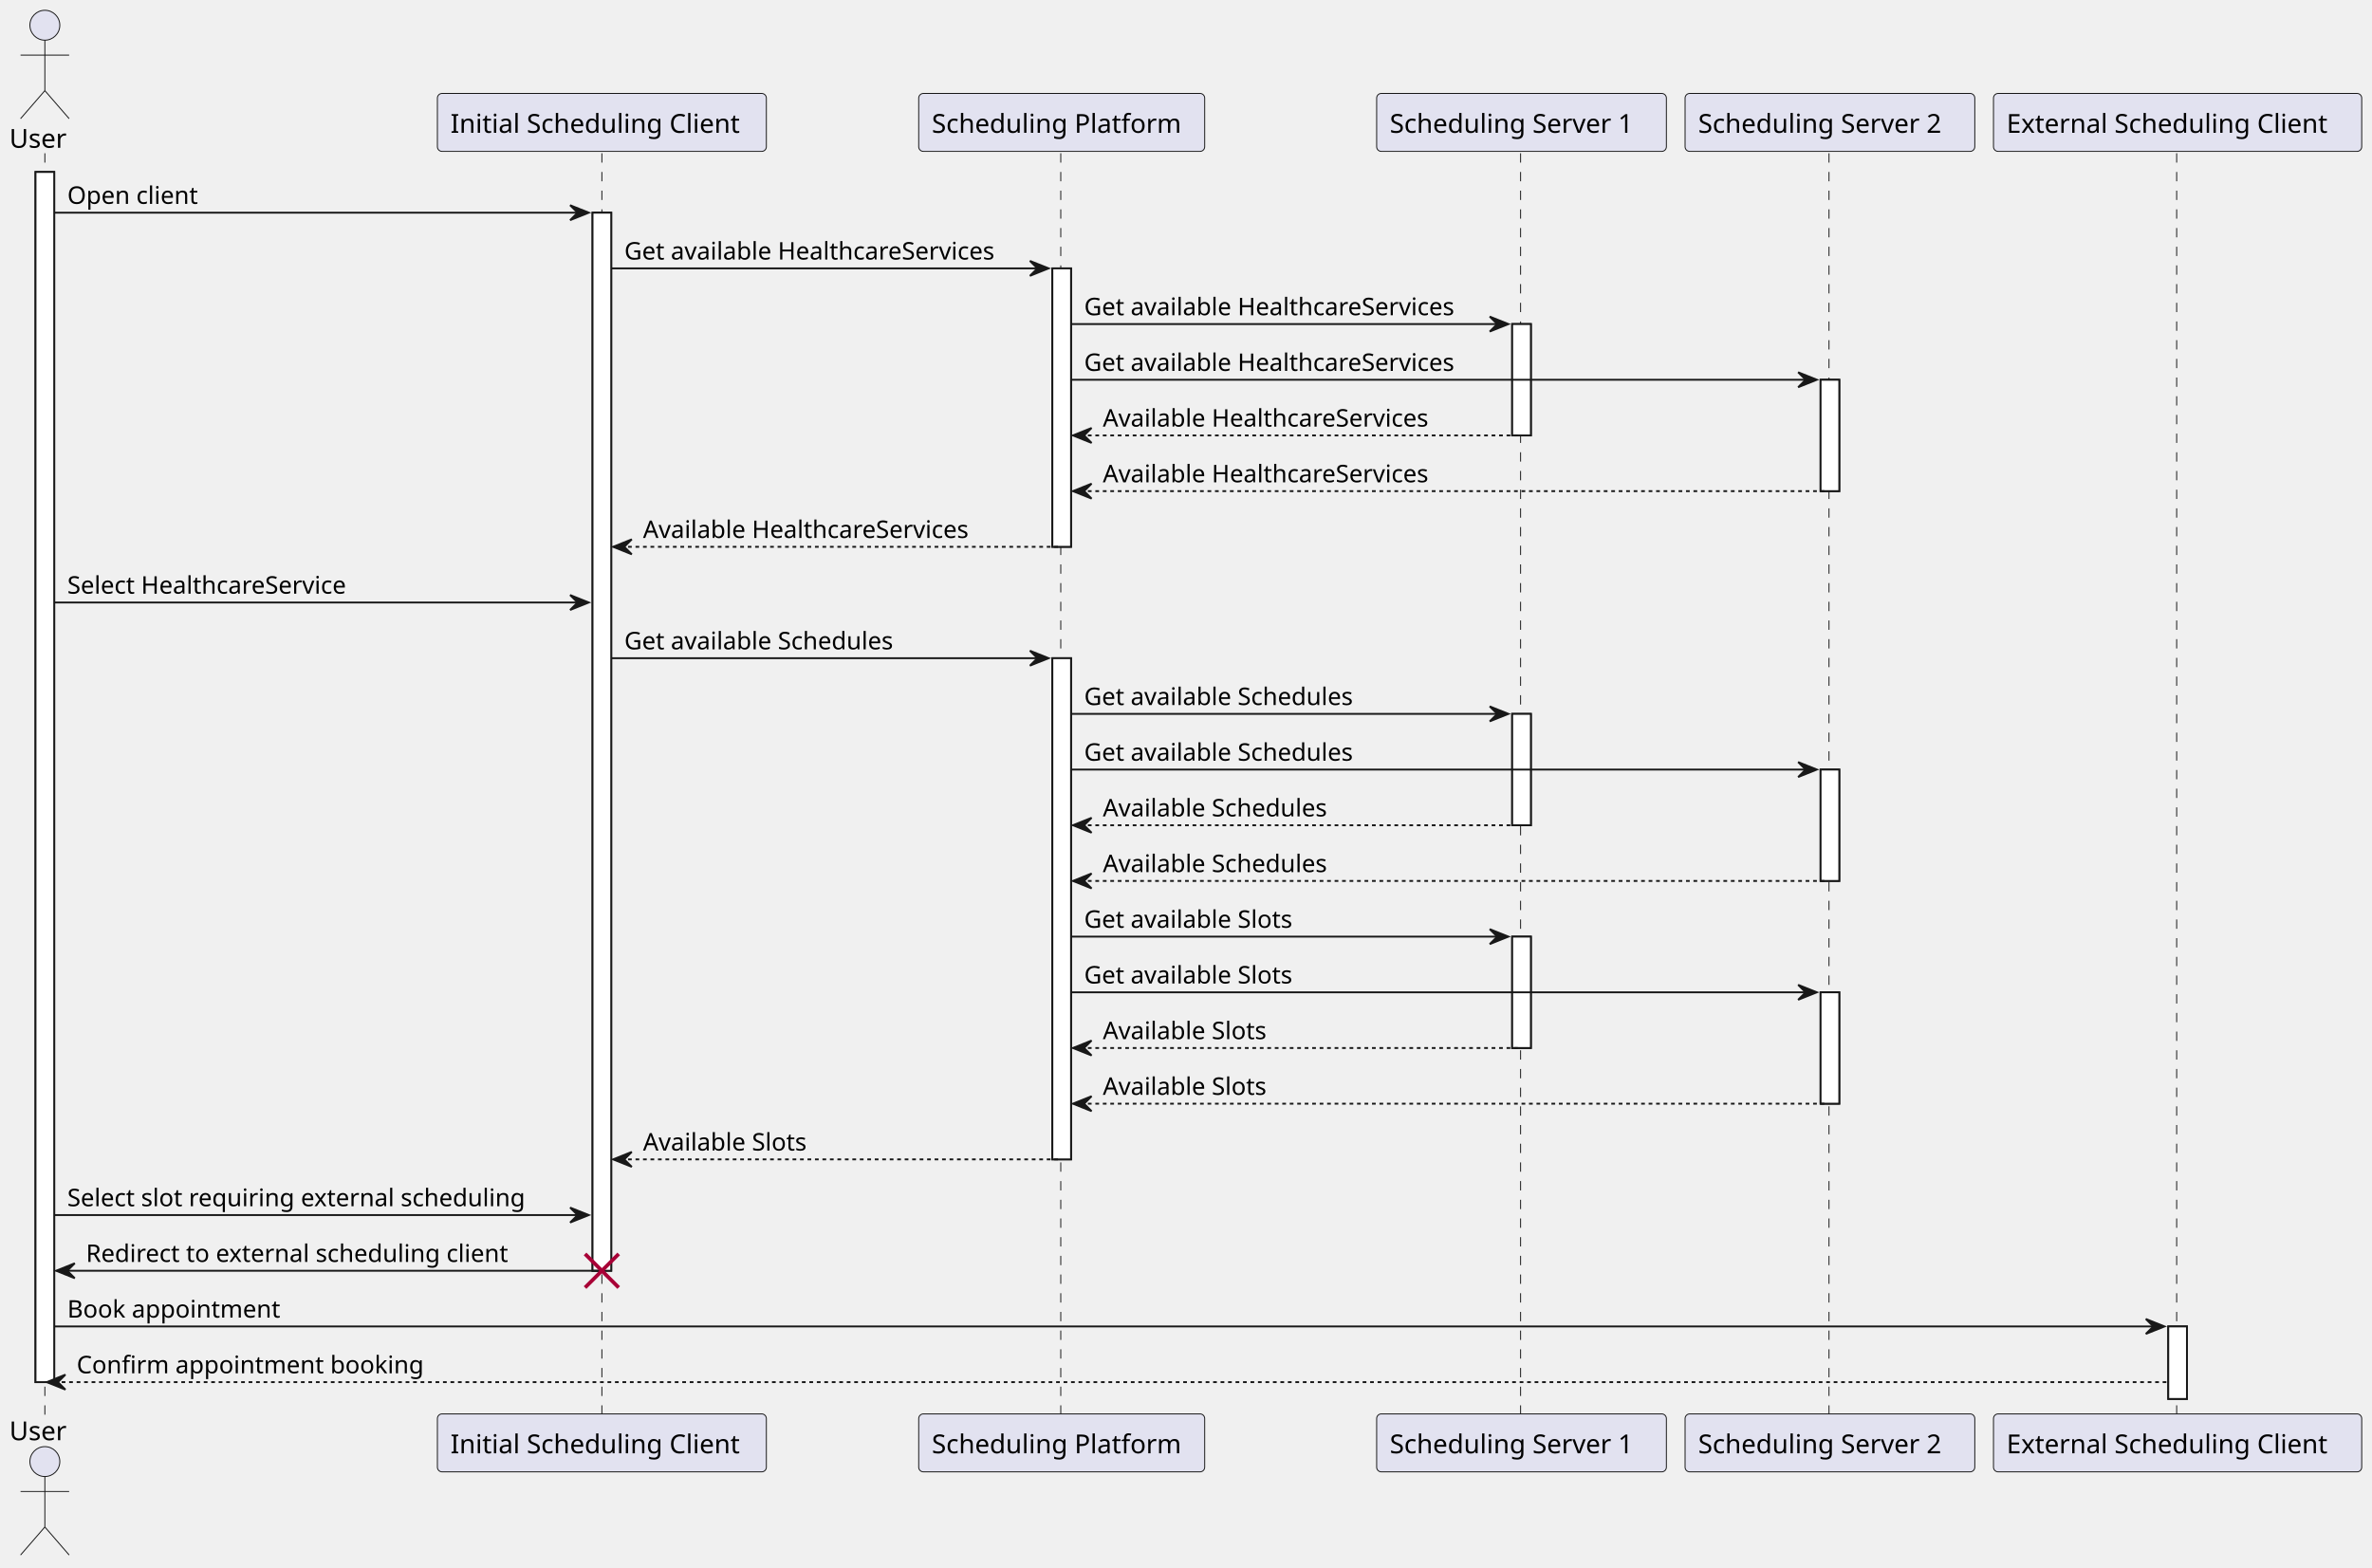
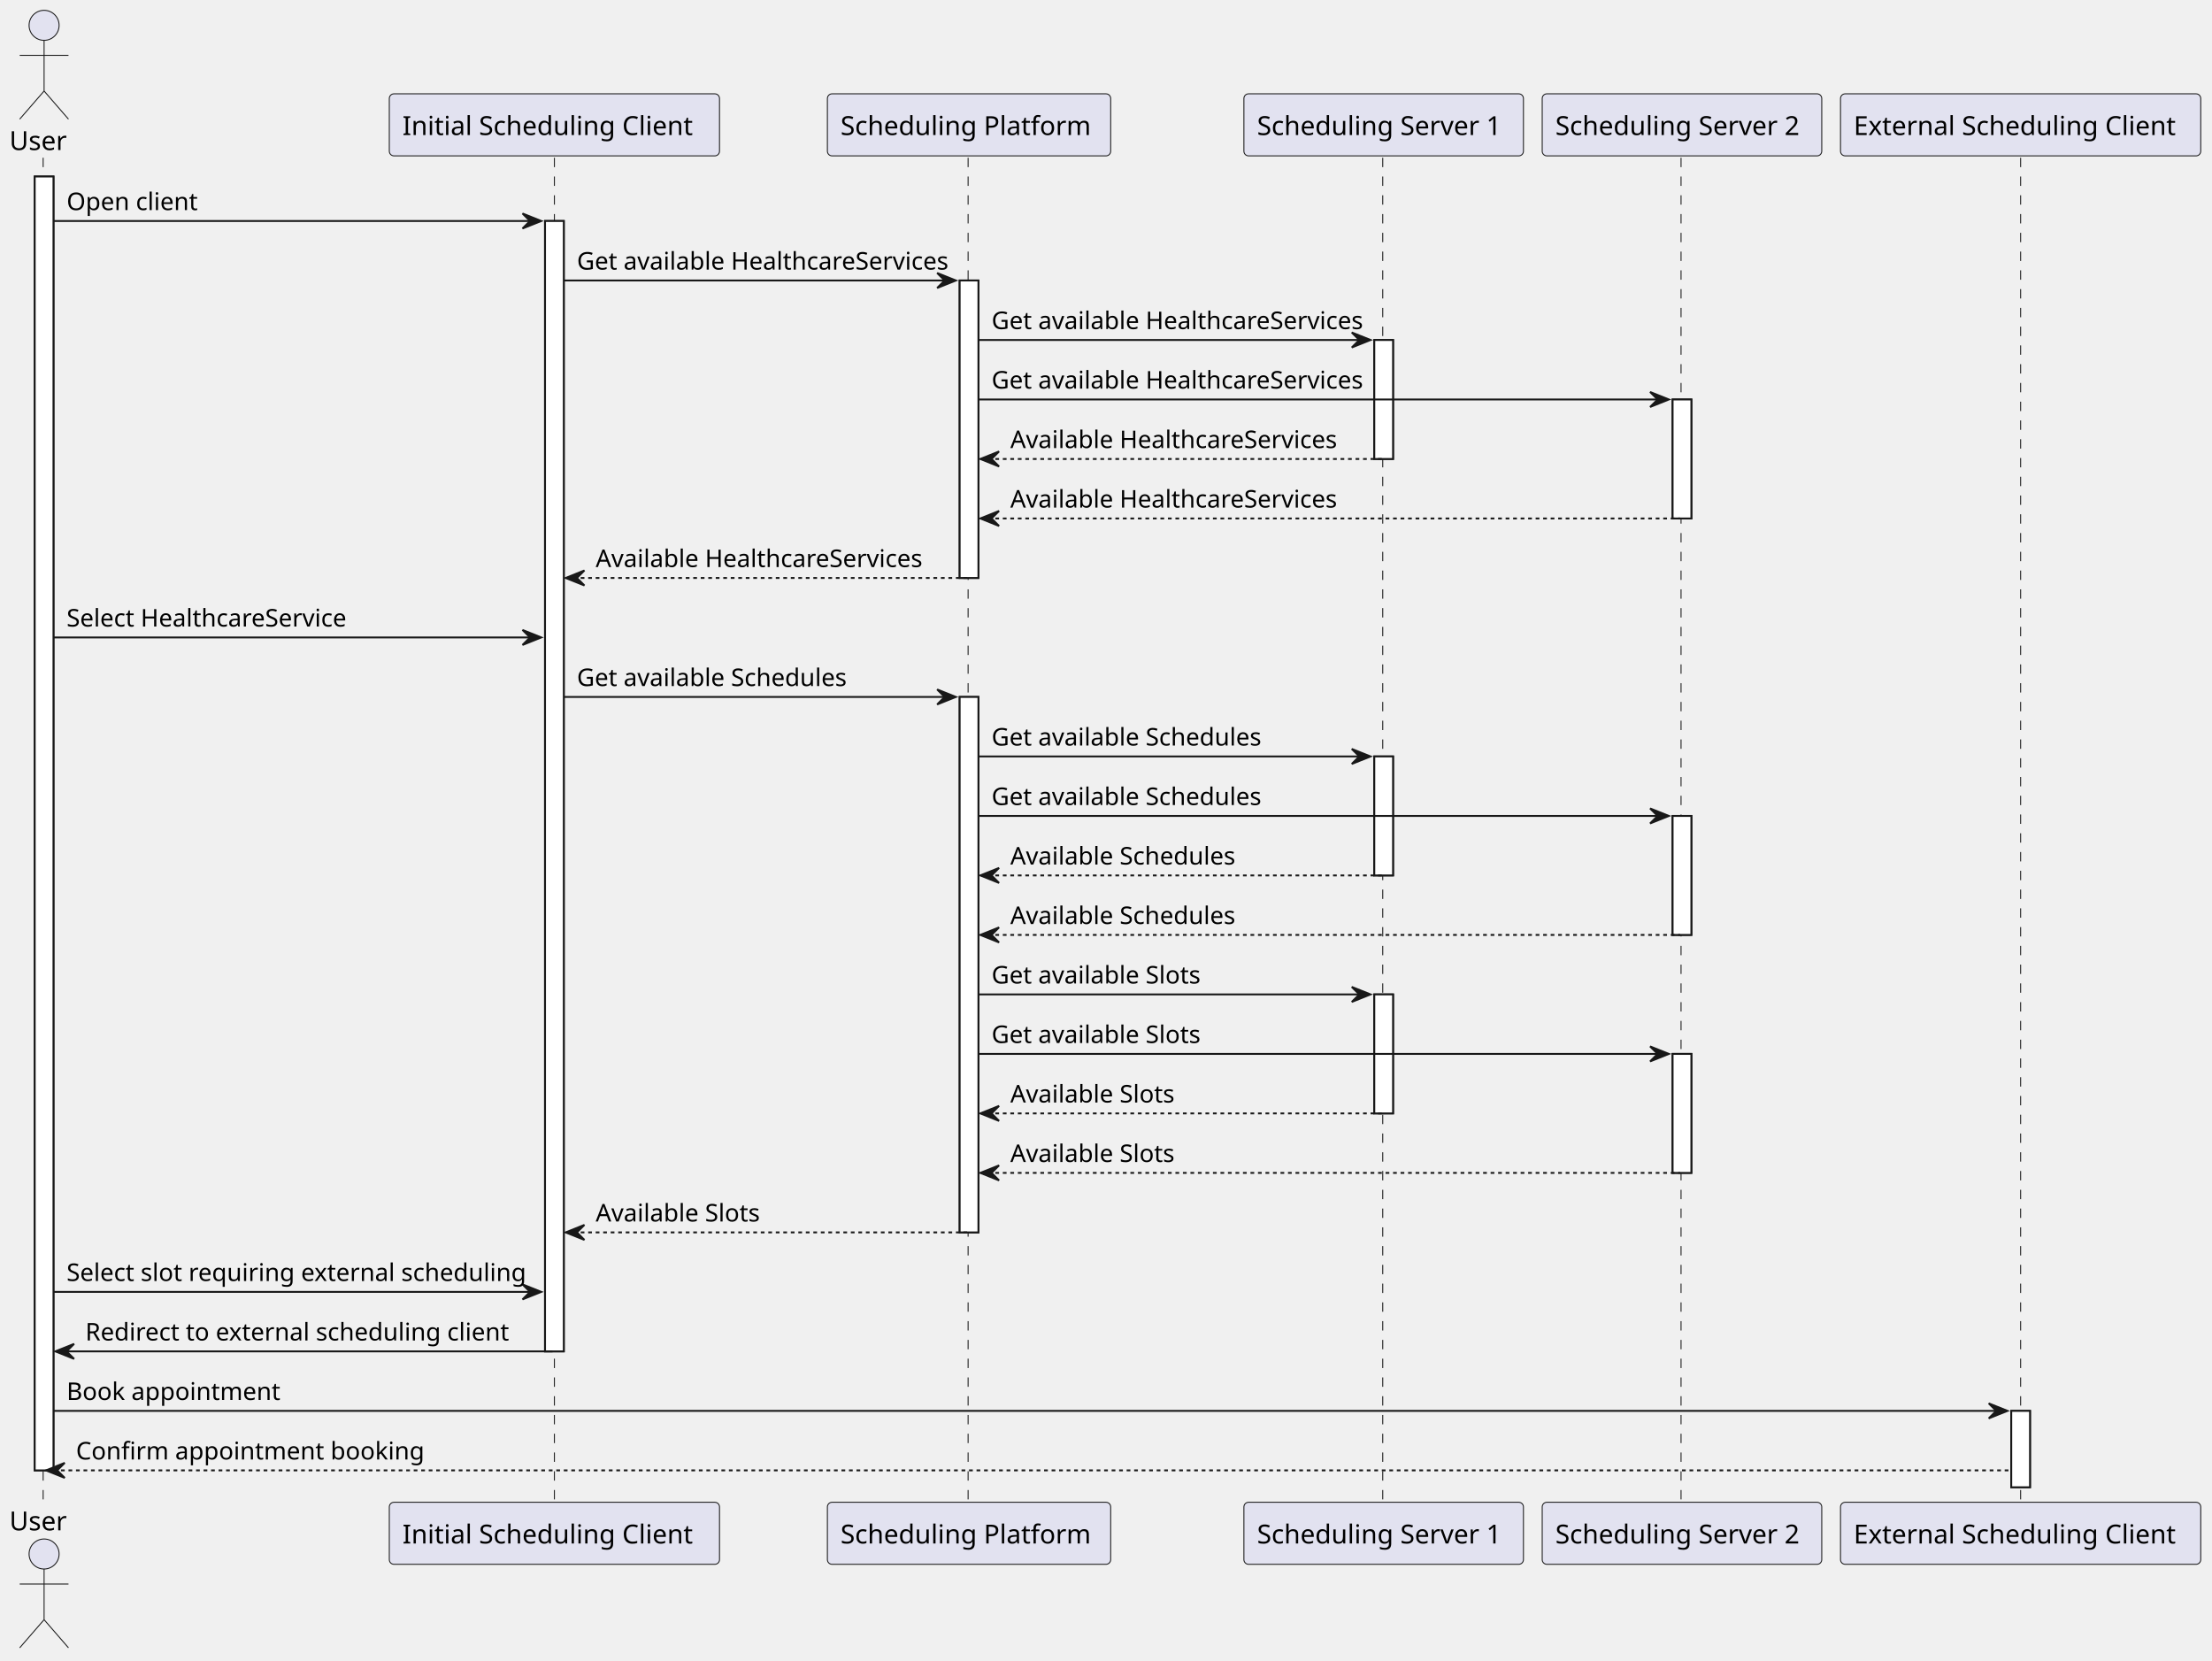
- <svg xmlns="http://www.w3.org/2000/svg" contentStyleType="text/css" height="839px" preserveAspectRatio="none" style="width:1269px;height:839px;background:#FFFFFF;" version="1.1" viewBox="0 0 1269 839" width="1269px" zoomAndPan="magnify">
+ <svg xmlns="http://www.w3.org/2000/svg" contentStyleType="text/css" height="885px" preserveAspectRatio="none" style="width:1179px;height:885px;background:#FFFFFF;" version="1.1" viewBox="0 0 1179 885" width="1179px" zoomAndPan="magnify">
  <defs />
  <g>
-     <rect fill="#FFFFFF" height="647.585" style="stroke:#181818;stroke-width:1.0;" width="10" x="19" y="92.015" />
-     <rect fill="#FFFFFF" height="566.187" style="stroke:#181818;stroke-width:1.0;" width="10" x="317" y="113.814" />
-     <rect fill="#FFFFFF" height="148.997" style="stroke:#181818;stroke-width:1.0;" width="10" x="563" y="143.613" />
-     <rect fill="#FFFFFF" height="268.194" style="stroke:#181818;stroke-width:1.0;" width="10" x="563" y="352.209" />
-     <rect fill="#FFFFFF" height="59.599" style="stroke:#181818;stroke-width:1.0;" width="10" x="809" y="173.413" />
-     <rect fill="#FFFFFF" height="59.599" style="stroke:#181818;stroke-width:1.0;" width="10" x="809" y="382.008" />
-     <rect fill="#FFFFFF" height="59.599" style="stroke:#181818;stroke-width:1.0;" width="10" x="809" y="501.205" />
-     <rect fill="#FFFFFF" height="59.599" style="stroke:#181818;stroke-width:1.0;" width="10" x="974" y="203.212" />
-     <rect fill="#FFFFFF" height="59.599" style="stroke:#181818;stroke-width:1.0;" width="10" x="974" y="411.807" />
-     <rect fill="#FFFFFF" height="59.599" style="stroke:#181818;stroke-width:1.0;" width="10" x="974" y="531.004" />
-     <rect fill="#FFFFFF" height="38.799" style="stroke:#181818;stroke-width:1.0;" width="10" x="1160" y="709.8" />
-     <line style="stroke:#181818;stroke-width:0.5;stroke-dasharray:5.0,5.0;" x1="24" x2="24" y1="82.015" y2="757.6" />
-     <line style="stroke:#181818;stroke-width:0.5;stroke-dasharray:5.0,5.0;" x1="322" x2="322" y1="82.015" y2="757.6" />
-     <line style="stroke:#181818;stroke-width:0.5;stroke-dasharray:5.0,5.0;" x1="567.5" x2="567.5" y1="82.015" y2="757.6" />
-     <line style="stroke:#181818;stroke-width:0.5;stroke-dasharray:5.0,5.0;" x1="813.5" x2="813.5" y1="82.015" y2="757.6" />
-     <line style="stroke:#181818;stroke-width:0.5;stroke-dasharray:5.0,5.0;" x1="978.5" x2="978.5" y1="82.015" y2="757.6" />
-     <line style="stroke:#181818;stroke-width:0.5;stroke-dasharray:5.0,5.0;" x1="1164.5" x2="1164.5" y1="82.015" y2="757.6" />
-     <text fill="#000000" font-family="sans-serif" font-size="14" lengthAdjust="spacing" textLength="32" x="5" y="79.075">User</text>
-     <ellipse cx="24" cy="13.5" fill="#E2E2F0" rx="8" ry="8" style="stroke:#181818;stroke-width:0.5;" />
-     <path d="M24,21.5 L24,48.5 M11,29.5 L37,29.5 M24,48.5 L11,63.5 M24,48.5 L37,63.5 " fill="none" style="stroke:#181818;stroke-width:0.5;" />
-     <text fill="#000000" font-family="sans-serif" font-size="14" lengthAdjust="spacing" textLength="32" x="5" y="770.675">User</text>
-     <ellipse cx="24" cy="782.114" fill="#E2E2F0" rx="8" ry="8" style="stroke:#181818;stroke-width:0.5;" />
-     <path d="M24,790.114 L24,817.114 M11,798.114 L37,798.114 M24,817.114 L11,832.114 M24,817.114 L37,832.114 " fill="none" style="stroke:#181818;stroke-width:0.5;" />
-     <rect fill="#E2E2F0" height="31.015" rx="2.5" ry="2.5" style="stroke:#181818;stroke-width:0.5;" width="176" x="234" y="50" />
-     <text fill="#000000" font-family="sans-serif" font-size="14" lengthAdjust="spacing" textLength="162" x="241" y="71.075">Initial Scheduling Client</text>
-     <rect fill="#E2E2F0" height="31.015" rx="2.5" ry="2.5" style="stroke:#181818;stroke-width:0.5;" width="176" x="234" y="756.6" />
-     <text fill="#000000" font-family="sans-serif" font-size="14" lengthAdjust="spacing" textLength="162" x="241" y="777.675">Initial Scheduling Client</text>
-     <rect fill="#E2E2F0" height="31.015" rx="2.5" ry="2.5" style="stroke:#181818;stroke-width:0.5;" width="153" x="491.5" y="50" />
-     <text fill="#000000" font-family="sans-serif" font-size="14" lengthAdjust="spacing" textLength="139" x="498.5" y="71.075">Scheduling Platform</text>
-     <rect fill="#E2E2F0" height="31.015" rx="2.5" ry="2.5" style="stroke:#181818;stroke-width:0.5;" width="153" x="491.5" y="756.6" />
-     <text fill="#000000" font-family="sans-serif" font-size="14" lengthAdjust="spacing" textLength="139" x="498.5" y="777.675">Scheduling Platform</text>
-     <rect fill="#E2E2F0" height="31.015" rx="2.5" ry="2.5" style="stroke:#181818;stroke-width:0.5;" width="155" x="736.5" y="50" />
-     <text fill="#000000" font-family="sans-serif" font-size="14" lengthAdjust="spacing" textLength="141" x="743.5" y="71.075">Scheduling Server 1</text>
-     <rect fill="#E2E2F0" height="31.015" rx="2.5" ry="2.5" style="stroke:#181818;stroke-width:0.5;" width="155" x="736.5" y="756.6" />
-     <text fill="#000000" font-family="sans-serif" font-size="14" lengthAdjust="spacing" textLength="141" x="743.5" y="777.675">Scheduling Server 1</text>
-     <rect fill="#E2E2F0" height="31.015" rx="2.5" ry="2.5" style="stroke:#181818;stroke-width:0.5;" width="155" x="901.5" y="50" />
-     <text fill="#000000" font-family="sans-serif" font-size="14" lengthAdjust="spacing" textLength="141" x="908.5" y="71.075">Scheduling Server 2</text>
-     <rect fill="#E2E2F0" height="31.015" rx="2.5" ry="2.5" style="stroke:#181818;stroke-width:0.5;" width="155" x="901.5" y="756.6" />
-     <text fill="#000000" font-family="sans-serif" font-size="14" lengthAdjust="spacing" textLength="141" x="908.5" y="777.675">Scheduling Server 2</text>
-     <rect fill="#E2E2F0" height="31.015" rx="2.5" ry="2.5" style="stroke:#181818;stroke-width:0.5;" width="197" x="1066.5" y="50" />
-     <text fill="#000000" font-family="sans-serif" font-size="14" lengthAdjust="spacing" textLength="183" x="1073.5" y="71.075">External Scheduling Client</text>
-     <rect fill="#E2E2F0" height="31.015" rx="2.5" ry="2.5" style="stroke:#181818;stroke-width:0.5;" width="197" x="1066.5" y="756.6" />
-     <text fill="#000000" font-family="sans-serif" font-size="14" lengthAdjust="spacing" textLength="183" x="1073.5" y="777.675">External Scheduling Client</text>
-     <rect fill="#FFFFFF" height="647.585" style="stroke:#181818;stroke-width:1.0;" width="10" x="19" y="92.015" />
-     <rect fill="#FFFFFF" height="566.187" style="stroke:#181818;stroke-width:1.0;" width="10" x="317" y="113.814" />
-     <rect fill="#FFFFFF" height="148.997" style="stroke:#181818;stroke-width:1.0;" width="10" x="563" y="143.613" />
-     <rect fill="#FFFFFF" height="268.194" style="stroke:#181818;stroke-width:1.0;" width="10" x="563" y="352.209" />
-     <rect fill="#FFFFFF" height="59.599" style="stroke:#181818;stroke-width:1.0;" width="10" x="809" y="173.413" />
-     <rect fill="#FFFFFF" height="59.599" style="stroke:#181818;stroke-width:1.0;" width="10" x="809" y="382.008" />
-     <rect fill="#FFFFFF" height="59.599" style="stroke:#181818;stroke-width:1.0;" width="10" x="809" y="501.205" />
-     <rect fill="#FFFFFF" height="59.599" style="stroke:#181818;stroke-width:1.0;" width="10" x="974" y="203.212" />
-     <rect fill="#FFFFFF" height="59.599" style="stroke:#181818;stroke-width:1.0;" width="10" x="974" y="411.807" />
-     <rect fill="#FFFFFF" height="59.599" style="stroke:#181818;stroke-width:1.0;" width="10" x="974" y="531.004" />
-     <rect fill="#FFFFFF" height="38.799" style="stroke:#181818;stroke-width:1.0;" width="10" x="1160" y="709.8" />
-     <polygon fill="#181818" points="305,109.814,315,113.814,305,117.814,309,113.814" style="stroke:#181818;stroke-width:1.0;" />
-     <line style="stroke:#181818;stroke-width:1.0;" x1="29" x2="311" y1="113.814" y2="113.814" />
-     <text fill="#000000" font-family="sans-serif" font-size="13" lengthAdjust="spacing" textLength="75" x="36" y="109.085">Open client</text>
-     <polygon fill="#181818" points="551,139.613,561,143.613,551,147.613,555,143.613" style="stroke:#181818;stroke-width:1.0;" />
-     <line style="stroke:#181818;stroke-width:1.0;" x1="327" x2="557" y1="143.613" y2="143.613" />
-     <text fill="#000000" font-family="sans-serif" font-size="13" lengthAdjust="spacing" textLength="217" x="334" y="138.884">Get available HealthcareServices</text>
-     <polygon fill="#181818" points="797,169.413,807,173.413,797,177.413,801,173.413" style="stroke:#181818;stroke-width:1.0;" />
-     <line style="stroke:#181818;stroke-width:1.0;" x1="573" x2="803" y1="173.413" y2="173.413" />
-     <text fill="#000000" font-family="sans-serif" font-size="13" lengthAdjust="spacing" textLength="217" x="580" y="168.683">Get available HealthcareServices</text>
-     <polygon fill="#181818" points="962,199.212,972,203.212,962,207.212,966,203.212" style="stroke:#181818;stroke-width:1.0;" />
-     <line style="stroke:#181818;stroke-width:1.0;" x1="573" x2="968" y1="203.212" y2="203.212" />
-     <text fill="#000000" font-family="sans-serif" font-size="13" lengthAdjust="spacing" textLength="217" x="580" y="198.482">Get available HealthcareServices</text>
-     <polygon fill="#181818" points="584,229.011,574,233.011,584,237.011,580,233.011" style="stroke:#181818;stroke-width:1.0;" />
-     <line style="stroke:#181818;stroke-width:1.0;stroke-dasharray:2.0,2.0;" x1="578" x2="813" y1="233.011" y2="233.011" />
-     <text fill="#000000" font-family="sans-serif" font-size="13" lengthAdjust="spacing" textLength="190" x="590" y="228.282">Available HealthcareServices</text>
-     <polygon fill="#181818" points="584,258.81,574,262.81,584,266.81,580,262.81" style="stroke:#181818;stroke-width:1.0;" />
-     <line style="stroke:#181818;stroke-width:1.0;stroke-dasharray:2.0,2.0;" x1="578" x2="978" y1="262.81" y2="262.81" />
-     <text fill="#000000" font-family="sans-serif" font-size="13" lengthAdjust="spacing" textLength="190" x="590" y="258.081">Available HealthcareServices</text>
-     <polygon fill="#181818" points="338,288.61,328,292.61,338,296.61,334,292.61" style="stroke:#181818;stroke-width:1.0;" />
-     <line style="stroke:#181818;stroke-width:1.0;stroke-dasharray:2.0,2.0;" x1="332" x2="567" y1="292.61" y2="292.61" />
-     <text fill="#000000" font-family="sans-serif" font-size="13" lengthAdjust="spacing" textLength="190" x="344" y="287.88">Available HealthcareServices</text>
-     <polygon fill="#181818" points="305,318.409,315,322.409,305,326.409,309,322.409" style="stroke:#181818;stroke-width:1.0;" />
-     <line style="stroke:#181818;stroke-width:1.0;" x1="29" x2="311" y1="322.409" y2="322.409" />
-     <text fill="#000000" font-family="sans-serif" font-size="13" lengthAdjust="spacing" textLength="167" x="36" y="317.68">Select HealthcareService</text>
-     <polygon fill="#181818" points="551,348.209,561,352.209,551,356.209,555,352.209" style="stroke:#181818;stroke-width:1.0;" />
-     <line style="stroke:#181818;stroke-width:1.0;" x1="327" x2="557" y1="352.209" y2="352.209" />
-     <text fill="#000000" font-family="sans-serif" font-size="13" lengthAdjust="spacing" textLength="157" x="334" y="347.479">Get available Schedules</text>
-     <polygon fill="#181818" points="797,378.008,807,382.008,797,386.008,801,382.008" style="stroke:#181818;stroke-width:1.0;" />
-     <line style="stroke:#181818;stroke-width:1.0;" x1="573" x2="803" y1="382.008" y2="382.008" />
-     <text fill="#000000" font-family="sans-serif" font-size="13" lengthAdjust="spacing" textLength="157" x="580" y="377.278">Get available Schedules</text>
-     <polygon fill="#181818" points="962,407.807,972,411.807,962,415.807,966,411.807" style="stroke:#181818;stroke-width:1.0;" />
-     <line style="stroke:#181818;stroke-width:1.0;" x1="573" x2="968" y1="411.807" y2="411.807" />
-     <text fill="#000000" font-family="sans-serif" font-size="13" lengthAdjust="spacing" textLength="157" x="580" y="407.078">Get available Schedules</text>
-     <polygon fill="#181818" points="584,437.606,574,441.606,584,445.606,580,441.606" style="stroke:#181818;stroke-width:1.0;" />
-     <line style="stroke:#181818;stroke-width:1.0;stroke-dasharray:2.0,2.0;" x1="578" x2="813" y1="441.606" y2="441.606" />
-     <text fill="#000000" font-family="sans-serif" font-size="13" lengthAdjust="spacing" textLength="130" x="590" y="436.877">Available Schedules</text>
-     <polygon fill="#181818" points="584,467.406,574,471.406,584,475.406,580,471.406" style="stroke:#181818;stroke-width:1.0;" />
-     <line style="stroke:#181818;stroke-width:1.0;stroke-dasharray:2.0,2.0;" x1="578" x2="978" y1="471.406" y2="471.406" />
-     <text fill="#000000" font-family="sans-serif" font-size="13" lengthAdjust="spacing" textLength="130" x="590" y="466.676">Available Schedules</text>
-     <polygon fill="#181818" points="797,497.205,807,501.205,797,505.205,801,501.205" style="stroke:#181818;stroke-width:1.0;" />
-     <line style="stroke:#181818;stroke-width:1.0;" x1="573" x2="803" y1="501.205" y2="501.205" />
-     <text fill="#000000" font-family="sans-serif" font-size="13" lengthAdjust="spacing" textLength="123" x="580" y="496.476">Get available Slots</text>
-     <polygon fill="#181818" points="962,527.004,972,531.004,962,535.004,966,531.004" style="stroke:#181818;stroke-width:1.0;" />
-     <line style="stroke:#181818;stroke-width:1.0;" x1="573" x2="968" y1="531.004" y2="531.004" />
-     <text fill="#000000" font-family="sans-serif" font-size="13" lengthAdjust="spacing" textLength="123" x="580" y="526.275">Get available Slots</text>
-     <polygon fill="#181818" points="584,556.804,574,560.804,584,564.804,580,560.804" style="stroke:#181818;stroke-width:1.0;" />
-     <line style="stroke:#181818;stroke-width:1.0;stroke-dasharray:2.0,2.0;" x1="578" x2="813" y1="560.804" y2="560.804" />
-     <text fill="#000000" font-family="sans-serif" font-size="13" lengthAdjust="spacing" textLength="96" x="590" y="556.074">Available Slots</text>
-     <polygon fill="#181818" points="584,586.603,574,590.603,584,594.603,580,590.603" style="stroke:#181818;stroke-width:1.0;" />
-     <line style="stroke:#181818;stroke-width:1.0;stroke-dasharray:2.0,2.0;" x1="578" x2="978" y1="590.603" y2="590.603" />
-     <text fill="#000000" font-family="sans-serif" font-size="13" lengthAdjust="spacing" textLength="96" x="590" y="585.874">Available Slots</text>
-     <polygon fill="#181818" points="338,616.402,328,620.402,338,624.402,334,620.402" style="stroke:#181818;stroke-width:1.0;" />
-     <line style="stroke:#181818;stroke-width:1.0;stroke-dasharray:2.0,2.0;" x1="332" x2="567" y1="620.402" y2="620.402" />
-     <text fill="#000000" font-family="sans-serif" font-size="13" lengthAdjust="spacing" textLength="96" x="344" y="615.673">Available Slots</text>
-     <polygon fill="#181818" points="305,646.202,315,650.202,305,654.202,309,650.202" style="stroke:#181818;stroke-width:1.0;" />
-     <line style="stroke:#181818;stroke-width:1.0;" x1="29" x2="311" y1="650.202" y2="650.202" />
-     <text fill="#000000" font-family="sans-serif" font-size="13" lengthAdjust="spacing" textLength="264" x="36" y="645.472">Select slot requiring external scheduling</text>
-     <polygon fill="#181818" points="40,676.001,30,680.001,40,684.001,36,680.001" style="stroke:#181818;stroke-width:1.0;" />
-     <line style="stroke:#181818;stroke-width:1.0;" x1="34" x2="321" y1="680.001" y2="680.001" />
-     <text fill="#000000" font-family="sans-serif" font-size="13" lengthAdjust="spacing" textLength="246" x="46" y="675.271">Redirect to external scheduling client</text>
-     <line style="stroke:#A80036;stroke-width:2.0;" x1="313" x2="331" y1="671.001" y2="689.001" />
-     <line style="stroke:#A80036;stroke-width:2.0;" x1="313" x2="331" y1="689.001" y2="671.001" />
-     <polygon fill="#181818" points="1148,705.8,1158,709.8,1148,713.8,1152,709.8" style="stroke:#181818;stroke-width:1.0;" />
-     <line style="stroke:#181818;stroke-width:1.0;" x1="29" x2="1154" y1="709.8" y2="709.8" />
-     <text fill="#000000" font-family="sans-serif" font-size="13" lengthAdjust="spacing" textLength="118" x="36" y="705.071">Book appointment</text>
-     <polygon fill="#181818" points="35,735.6,25,739.6,35,743.6,31,739.6" style="stroke:#181818;stroke-width:1.0;" />
-     <line style="stroke:#181818;stroke-width:1.0;stroke-dasharray:2.0,2.0;" x1="29" x2="1159" y1="739.6" y2="739.6" />
-     <text fill="#000000" font-family="sans-serif" font-size="13" lengthAdjust="spacing" textLength="191" x="41" y="734.87">Confirm appointment booking</text>
+     <rect fill="#FFFFFF" height="689.532" style="stroke:#181818;stroke-width:1.0;" width="10" x="18.5" y="94.068" />
+     <rect fill="#FFFFFF" height="602.414" style="stroke:#181818;stroke-width:1.0;" width="10" x="290.5" y="117.774" />
+     <rect fill="#FFFFFF" height="158.53" style="stroke:#181818;stroke-width:1.0;" width="10" x="511.5" y="149.48" />
+     <rect fill="#FFFFFF" height="285.354" style="stroke:#181818;stroke-width:1.0;" width="10" x="511.5" y="371.422" />
+     <rect fill="#FFFFFF" height="63.412" style="stroke:#181818;stroke-width:1.0;" width="10" x="732.5" y="181.186" />
+     <rect fill="#FFFFFF" height="63.412" style="stroke:#181818;stroke-width:1.0;" width="10" x="732.5" y="403.128" />
+     <rect fill="#FFFFFF" height="63.412" style="stroke:#181818;stroke-width:1.0;" width="10" x="732.5" y="529.952" />
+     <rect fill="#FFFFFF" height="63.412" style="stroke:#181818;stroke-width:1.0;" width="10" x="891.5" y="212.892" />
+     <rect fill="#FFFFFF" height="63.412" style="stroke:#181818;stroke-width:1.0;" width="10" x="891.5" y="434.834" />
+     <rect fill="#FFFFFF" height="63.412" style="stroke:#181818;stroke-width:1.0;" width="10" x="891.5" y="561.658" />
+     <rect fill="#FFFFFF" height="40.706" style="stroke:#181818;stroke-width:1.0;" width="10" x="1072" y="751.894" />
+     <line style="stroke:#181818;stroke-width:0.5;stroke-dasharray:5.0,5.0;" x1="23" x2="23" y1="84.068" y2="801.6" />
+     <line style="stroke:#181818;stroke-width:0.5;stroke-dasharray:5.0,5.0;" x1="295.5" x2="295.5" y1="84.068" y2="801.6" />
+     <line style="stroke:#181818;stroke-width:0.5;stroke-dasharray:5.0,5.0;" x1="516" x2="516" y1="84.068" y2="801.6" />
+     <line style="stroke:#181818;stroke-width:0.5;stroke-dasharray:5.0,5.0;" x1="737" x2="737" y1="84.068" y2="801.6" />
+     <line style="stroke:#181818;stroke-width:0.5;stroke-dasharray:5.0,5.0;" x1="896" x2="896" y1="84.068" y2="801.6" />
+     <line style="stroke:#181818;stroke-width:0.5;stroke-dasharray:5.0,5.0;" x1="1077" x2="1077" y1="84.068" y2="801.6" />
+     <text fill="#000000" font-family="sans-serif" font-size="14" lengthAdjust="spacing" textLength="31" x="5" y="79.966">User</text>
+     <ellipse cx="23.5" cy="13.5" fill="#E2E2F0" rx="8" ry="8" style="stroke:#181818;stroke-width:0.5;" />
+     <path d="M23.5,21.5 L23.5,48.5 M10.5,29.5 L36.5,29.5 M23.5,48.5 L10.5,63.5 M23.5,48.5 L36.5,63.5 " fill="none" style="stroke:#181818;stroke-width:0.5;" />
+     <text fill="#000000" font-family="sans-serif" font-size="14" lengthAdjust="spacing" textLength="31" x="5" y="815.566">User</text>
+     <ellipse cx="23.5" cy="828.168" fill="#E2E2F0" rx="8" ry="8" style="stroke:#181818;stroke-width:0.5;" />
+     <path d="M23.5,836.168 L23.5,863.168 M10.5,844.168 L36.5,844.168 M23.5,863.168 L10.5,878.168 M23.5,863.168 L36.5,878.168 " fill="none" style="stroke:#181818;stroke-width:0.5;" />
+     <rect fill="#E2E2F0" height="33.068" rx="2.5" ry="2.5" style="stroke:#181818;stroke-width:0.5;" width="176" x="207.5" y="50" />
+     <text fill="#000000" font-family="sans-serif" font-size="14" lengthAdjust="spacing" textLength="162" x="214.5" y="71.966">Initial Scheduling Client</text>
+     <rect fill="#E2E2F0" height="33.068" rx="2.5" ry="2.5" style="stroke:#181818;stroke-width:0.5;" width="176" x="207.5" y="800.6" />
+     <text fill="#000000" font-family="sans-serif" font-size="14" lengthAdjust="spacing" textLength="162" x="214.5" y="822.566">Initial Scheduling Client</text>
+     <rect fill="#E2E2F0" height="33.068" rx="2.5" ry="2.5" style="stroke:#181818;stroke-width:0.5;" width="151" x="441" y="50" />
+     <text fill="#000000" font-family="sans-serif" font-size="14" lengthAdjust="spacing" textLength="137" x="448" y="71.966">Scheduling Platform</text>
+     <rect fill="#E2E2F0" height="33.068" rx="2.5" ry="2.5" style="stroke:#181818;stroke-width:0.5;" width="151" x="441" y="800.6" />
+     <text fill="#000000" font-family="sans-serif" font-size="14" lengthAdjust="spacing" textLength="137" x="448" y="822.566">Scheduling Platform</text>
+     <rect fill="#E2E2F0" height="33.068" rx="2.5" ry="2.5" style="stroke:#181818;stroke-width:0.5;" width="149" x="663" y="50" />
+     <text fill="#000000" font-family="sans-serif" font-size="14" lengthAdjust="spacing" textLength="135" x="670" y="71.966">Scheduling Server 1</text>
+     <rect fill="#E2E2F0" height="33.068" rx="2.5" ry="2.5" style="stroke:#181818;stroke-width:0.5;" width="149" x="663" y="800.6" />
+     <text fill="#000000" font-family="sans-serif" font-size="14" lengthAdjust="spacing" textLength="135" x="670" y="822.566">Scheduling Server 1</text>
+     <rect fill="#E2E2F0" height="33.068" rx="2.5" ry="2.5" style="stroke:#181818;stroke-width:0.5;" width="149" x="822" y="50" />
+     <text fill="#000000" font-family="sans-serif" font-size="14" lengthAdjust="spacing" textLength="135" x="829" y="71.966">Scheduling Server 2</text>
+     <rect fill="#E2E2F0" height="33.068" rx="2.5" ry="2.5" style="stroke:#181818;stroke-width:0.5;" width="149" x="822" y="800.6" />
+     <text fill="#000000" font-family="sans-serif" font-size="14" lengthAdjust="spacing" textLength="135" x="829" y="822.566">Scheduling Server 2</text>
+     <rect fill="#E2E2F0" height="33.068" rx="2.5" ry="2.5" style="stroke:#181818;stroke-width:0.5;" width="192" x="981" y="50" />
+     <text fill="#000000" font-family="sans-serif" font-size="14" lengthAdjust="spacing" textLength="178" x="988" y="71.966">External Scheduling Client</text>
+     <rect fill="#E2E2F0" height="33.068" rx="2.5" ry="2.5" style="stroke:#181818;stroke-width:0.5;" width="192" x="981" y="800.6" />
+     <text fill="#000000" font-family="sans-serif" font-size="14" lengthAdjust="spacing" textLength="178" x="988" y="822.566">External Scheduling Client</text>
+     <rect fill="#FFFFFF" height="689.532" style="stroke:#181818;stroke-width:1.0;" width="10" x="18.5" y="94.068" />
+     <rect fill="#FFFFFF" height="602.414" style="stroke:#181818;stroke-width:1.0;" width="10" x="290.5" y="117.774" />
+     <rect fill="#FFFFFF" height="158.53" style="stroke:#181818;stroke-width:1.0;" width="10" x="511.5" y="149.48" />
+     <rect fill="#FFFFFF" height="285.354" style="stroke:#181818;stroke-width:1.0;" width="10" x="511.5" y="371.422" />
+     <rect fill="#FFFFFF" height="63.412" style="stroke:#181818;stroke-width:1.0;" width="10" x="732.5" y="181.186" />
+     <rect fill="#FFFFFF" height="63.412" style="stroke:#181818;stroke-width:1.0;" width="10" x="732.5" y="403.128" />
+     <rect fill="#FFFFFF" height="63.412" style="stroke:#181818;stroke-width:1.0;" width="10" x="732.5" y="529.952" />
+     <rect fill="#FFFFFF" height="63.412" style="stroke:#181818;stroke-width:1.0;" width="10" x="891.5" y="212.892" />
+     <rect fill="#FFFFFF" height="63.412" style="stroke:#181818;stroke-width:1.0;" width="10" x="891.5" y="434.834" />
+     <rect fill="#FFFFFF" height="63.412" style="stroke:#181818;stroke-width:1.0;" width="10" x="891.5" y="561.658" />
+     <rect fill="#FFFFFF" height="40.706" style="stroke:#181818;stroke-width:1.0;" width="10" x="1072" y="751.894" />
+     <polygon fill="#181818" points="278.5,113.774,288.5,117.774,278.5,121.774,282.5,117.774" style="stroke:#181818;stroke-width:1.0;" />
+     <line style="stroke:#181818;stroke-width:1.0;" x1="28.5" x2="284.5" y1="117.774" y2="117.774" />
+     <text fill="#000000" font-family="sans-serif" font-size="13" lengthAdjust="spacing" textLength="68" x="35.5" y="111.965">Open client</text>
+     <polygon fill="#181818" points="499.5,145.48,509.5,149.48,499.5,153.48,503.5,149.48" style="stroke:#181818;stroke-width:1.0;" />
+     <line style="stroke:#181818;stroke-width:1.0;" x1="300.5" x2="505.5" y1="149.48" y2="149.48" />
+     <text fill="#000000" font-family="sans-serif" font-size="13" lengthAdjust="spacing" textLength="192" x="307.5" y="143.671">Get available HealthcareServices</text>
+     <polygon fill="#181818" points="720.5,177.186,730.5,181.186,720.5,185.186,724.5,181.186" style="stroke:#181818;stroke-width:1.0;" />
+     <line style="stroke:#181818;stroke-width:1.0;" x1="521.5" x2="726.5" y1="181.186" y2="181.186" />
+     <text fill="#000000" font-family="sans-serif" font-size="13" lengthAdjust="spacing" textLength="192" x="528.5" y="175.377">Get available HealthcareServices</text>
+     <polygon fill="#181818" points="879.5,208.892,889.5,212.892,879.5,216.892,883.5,212.892" style="stroke:#181818;stroke-width:1.0;" />
+     <line style="stroke:#181818;stroke-width:1.0;" x1="521.5" x2="885.5" y1="212.892" y2="212.892" />
+     <text fill="#000000" font-family="sans-serif" font-size="13" lengthAdjust="spacing" textLength="192" x="528.5" y="207.083">Get available HealthcareServices</text>
+     <polygon fill="#181818" points="532.5,240.598,522.5,244.598,532.5,248.598,528.5,244.598" style="stroke:#181818;stroke-width:1.0;" />
+     <line style="stroke:#181818;stroke-width:1.0;stroke-dasharray:2.0,2.0;" x1="526.5" x2="736.5" y1="244.598" y2="244.598" />
+     <text fill="#000000" font-family="sans-serif" font-size="13" lengthAdjust="spacing" textLength="169" x="538.5" y="238.789">Available HealthcareServices</text>
+     <polygon fill="#181818" points="532.5,272.304,522.5,276.304,532.5,280.304,528.5,276.304" style="stroke:#181818;stroke-width:1.0;" />
+     <line style="stroke:#181818;stroke-width:1.0;stroke-dasharray:2.0,2.0;" x1="526.5" x2="895.5" y1="276.304" y2="276.304" />
+     <text fill="#000000" font-family="sans-serif" font-size="13" lengthAdjust="spacing" textLength="169" x="538.5" y="270.495">Available HealthcareServices</text>
+     <polygon fill="#181818" points="311.5,304.01,301.5,308.01,311.5,312.01,307.5,308.01" style="stroke:#181818;stroke-width:1.0;" />
+     <line style="stroke:#181818;stroke-width:1.0;stroke-dasharray:2.0,2.0;" x1="305.5" x2="515.5" y1="308.01" y2="308.01" />
+     <text fill="#000000" font-family="sans-serif" font-size="13" lengthAdjust="spacing" textLength="169" x="317.5" y="302.201">Available HealthcareServices</text>
+     <polygon fill="#181818" points="278.5,335.716,288.5,339.716,278.5,343.716,282.5,339.716" style="stroke:#181818;stroke-width:1.0;" />
+     <line style="stroke:#181818;stroke-width:1.0;" x1="28.5" x2="284.5" y1="339.716" y2="339.716" />
+     <text fill="#000000" font-family="sans-serif" font-size="13" lengthAdjust="spacing" textLength="145" x="35.5" y="333.907">Select HealthcareService</text>
+     <polygon fill="#181818" points="499.5,367.422,509.5,371.422,499.5,375.422,503.5,371.422" style="stroke:#181818;stroke-width:1.0;" />
+     <line style="stroke:#181818;stroke-width:1.0;" x1="300.5" x2="505.5" y1="371.422" y2="371.422" />
+     <text fill="#000000" font-family="sans-serif" font-size="13" lengthAdjust="spacing" textLength="139" x="307.5" y="365.613">Get available Schedules</text>
+     <polygon fill="#181818" points="720.5,399.128,730.5,403.128,720.5,407.128,724.5,403.128" style="stroke:#181818;stroke-width:1.0;" />
+     <line style="stroke:#181818;stroke-width:1.0;" x1="521.5" x2="726.5" y1="403.128" y2="403.128" />
+     <text fill="#000000" font-family="sans-serif" font-size="13" lengthAdjust="spacing" textLength="139" x="528.5" y="397.319">Get available Schedules</text>
+     <polygon fill="#181818" points="879.5,430.834,889.5,434.834,879.5,438.834,883.5,434.834" style="stroke:#181818;stroke-width:1.0;" />
+     <line style="stroke:#181818;stroke-width:1.0;" x1="521.5" x2="885.5" y1="434.834" y2="434.834" />
+     <text fill="#000000" font-family="sans-serif" font-size="13" lengthAdjust="spacing" textLength="139" x="528.5" y="429.025">Get available Schedules</text>
+     <polygon fill="#181818" points="532.5,462.54,522.5,466.54,532.5,470.54,528.5,466.54" style="stroke:#181818;stroke-width:1.0;" />
+     <line style="stroke:#181818;stroke-width:1.0;stroke-dasharray:2.0,2.0;" x1="526.5" x2="736.5" y1="466.54" y2="466.54" />
+     <text fill="#000000" font-family="sans-serif" font-size="13" lengthAdjust="spacing" textLength="116" x="538.5" y="460.731">Available Schedules</text>
+     <polygon fill="#181818" points="532.5,494.246,522.5,498.246,532.5,502.246,528.5,498.246" style="stroke:#181818;stroke-width:1.0;" />
+     <line style="stroke:#181818;stroke-width:1.0;stroke-dasharray:2.0,2.0;" x1="526.5" x2="895.5" y1="498.246" y2="498.246" />
+     <text fill="#000000" font-family="sans-serif" font-size="13" lengthAdjust="spacing" textLength="116" x="538.5" y="492.437">Available Schedules</text>
+     <polygon fill="#181818" points="720.5,525.952,730.5,529.952,720.5,533.952,724.5,529.952" style="stroke:#181818;stroke-width:1.0;" />
+     <line style="stroke:#181818;stroke-width:1.0;" x1="521.5" x2="726.5" y1="529.952" y2="529.952" />
+     <text fill="#000000" font-family="sans-serif" font-size="13" lengthAdjust="spacing" textLength="108" x="528.5" y="524.143">Get available Slots</text>
+     <polygon fill="#181818" points="879.5,557.658,889.5,561.658,879.5,565.658,883.5,561.658" style="stroke:#181818;stroke-width:1.0;" />
+     <line style="stroke:#181818;stroke-width:1.0;" x1="521.5" x2="885.5" y1="561.658" y2="561.658" />
+     <text fill="#000000" font-family="sans-serif" font-size="13" lengthAdjust="spacing" textLength="108" x="528.5" y="555.849">Get available Slots</text>
+     <polygon fill="#181818" points="532.5,589.364,522.5,593.364,532.5,597.364,528.5,593.364" style="stroke:#181818;stroke-width:1.0;" />
+     <line style="stroke:#181818;stroke-width:1.0;stroke-dasharray:2.0,2.0;" x1="526.5" x2="736.5" y1="593.364" y2="593.364" />
+     <text fill="#000000" font-family="sans-serif" font-size="13" lengthAdjust="spacing" textLength="85" x="538.5" y="587.555">Available Slots</text>
+     <polygon fill="#181818" points="532.5,621.07,522.5,625.07,532.5,629.07,528.5,625.07" style="stroke:#181818;stroke-width:1.0;" />
+     <line style="stroke:#181818;stroke-width:1.0;stroke-dasharray:2.0,2.0;" x1="526.5" x2="895.5" y1="625.07" y2="625.07" />
+     <text fill="#000000" font-family="sans-serif" font-size="13" lengthAdjust="spacing" textLength="85" x="538.5" y="619.261">Available Slots</text>
+     <polygon fill="#181818" points="311.5,652.776,301.5,656.776,311.5,660.776,307.5,656.776" style="stroke:#181818;stroke-width:1.0;" />
+     <line style="stroke:#181818;stroke-width:1.0;stroke-dasharray:2.0,2.0;" x1="305.5" x2="515.5" y1="656.776" y2="656.776" />
+     <text fill="#000000" font-family="sans-serif" font-size="13" lengthAdjust="spacing" textLength="85" x="317.5" y="650.967">Available Slots</text>
+     <polygon fill="#181818" points="278.5,684.482,288.5,688.482,278.5,692.482,282.5,688.482" style="stroke:#181818;stroke-width:1.0;" />
+     <line style="stroke:#181818;stroke-width:1.0;" x1="28.5" x2="284.5" y1="688.482" y2="688.482" />
+     <text fill="#000000" font-family="sans-serif" font-size="13" lengthAdjust="spacing" textLength="238" x="35.5" y="682.673">Select slot requiring external scheduling</text>
+     <polygon fill="#181818" points="39.5,716.188,29.5,720.188,39.5,724.188,35.5,720.188" style="stroke:#181818;stroke-width:1.0;" />
+     <line style="stroke:#181818;stroke-width:1.0;" x1="33.5" x2="294.5" y1="720.188" y2="720.188" />
+     <text fill="#000000" font-family="sans-serif" font-size="13" lengthAdjust="spacing" textLength="220" x="45.5" y="714.379">Redirect to external scheduling client</text>
+     <polygon fill="#181818" points="1060,747.894,1070,751.894,1060,755.894,1064,751.894" style="stroke:#181818;stroke-width:1.0;" />
+     <line style="stroke:#181818;stroke-width:1.0;" x1="28.5" x2="1066" y1="751.894" y2="751.894" />
+     <text fill="#000000" font-family="sans-serif" font-size="13" lengthAdjust="spacing" textLength="113" x="35.5" y="746.085">Book appointment</text>
+     <polygon fill="#181818" points="34.5,779.6,24.5,783.6,34.5,787.6,30.5,783.6" style="stroke:#181818;stroke-width:1.0;" />
+     <line style="stroke:#181818;stroke-width:1.0;stroke-dasharray:2.0,2.0;" x1="28.5" x2="1071" y1="783.6" y2="783.6" />
+     <text fill="#000000" font-family="sans-serif" font-size="13" lengthAdjust="spacing" textLength="183" x="40.5" y="777.791">Confirm appointment booking</text>
  </g>
</svg>
